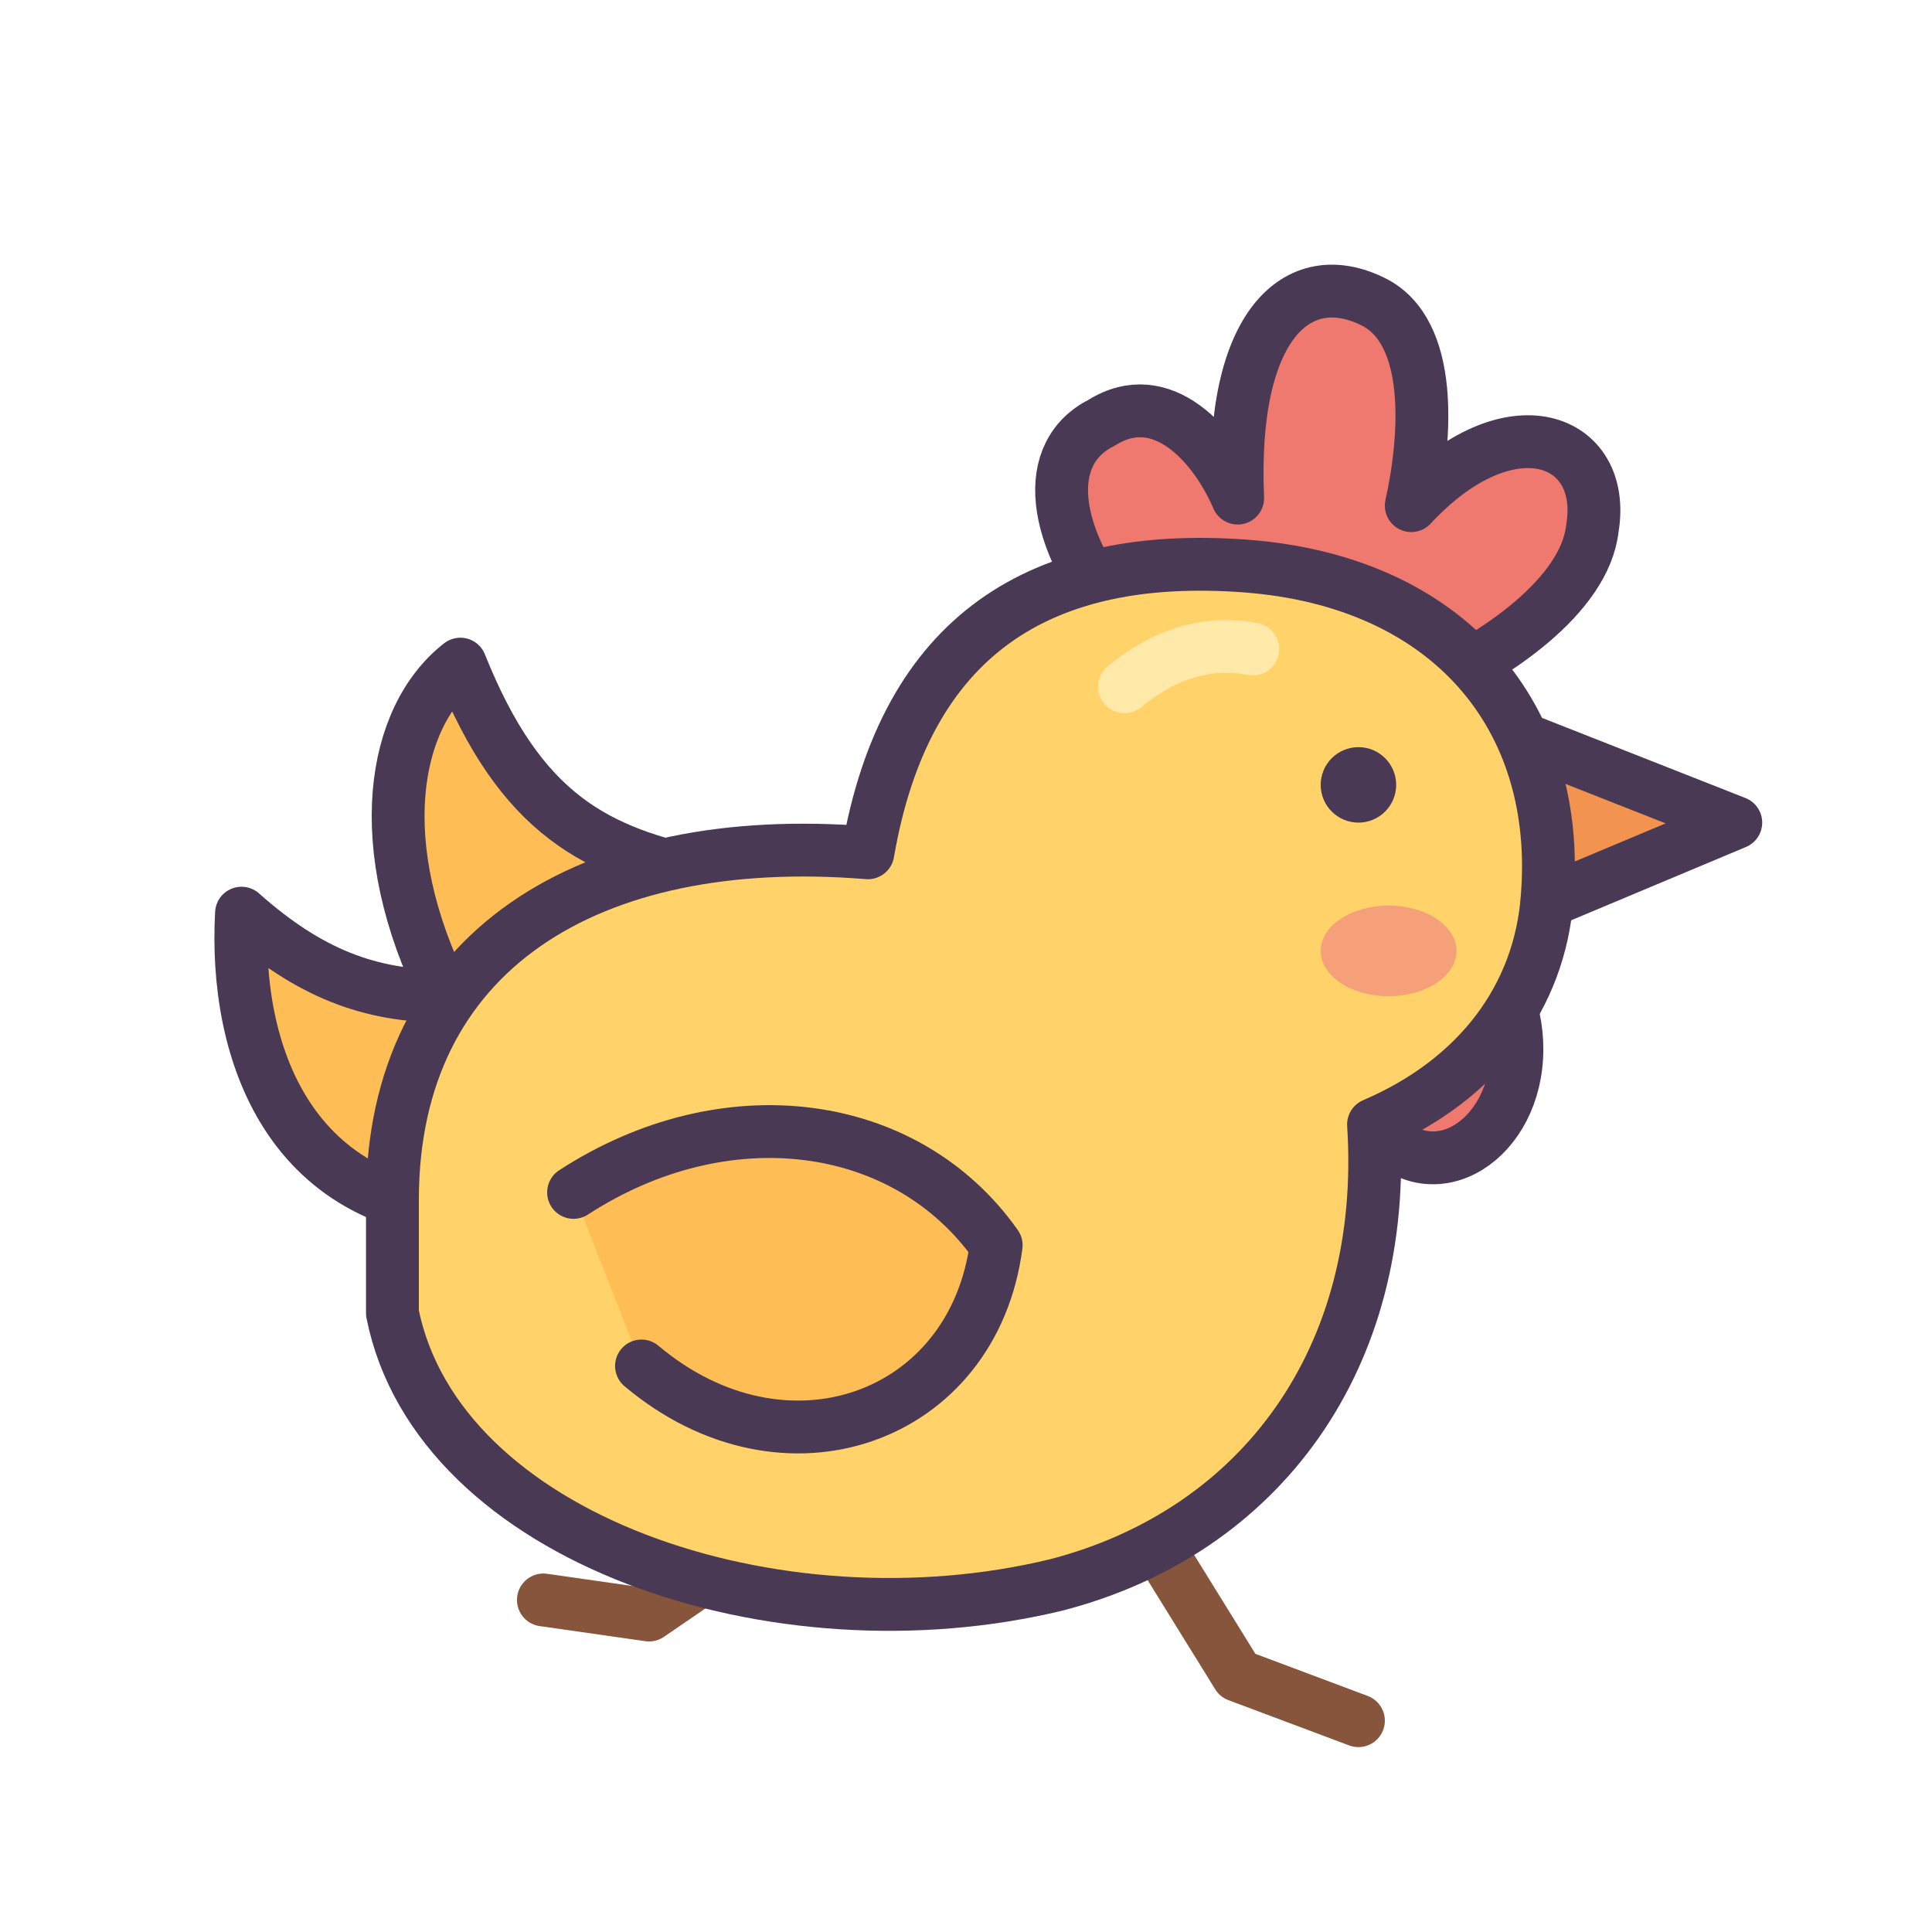
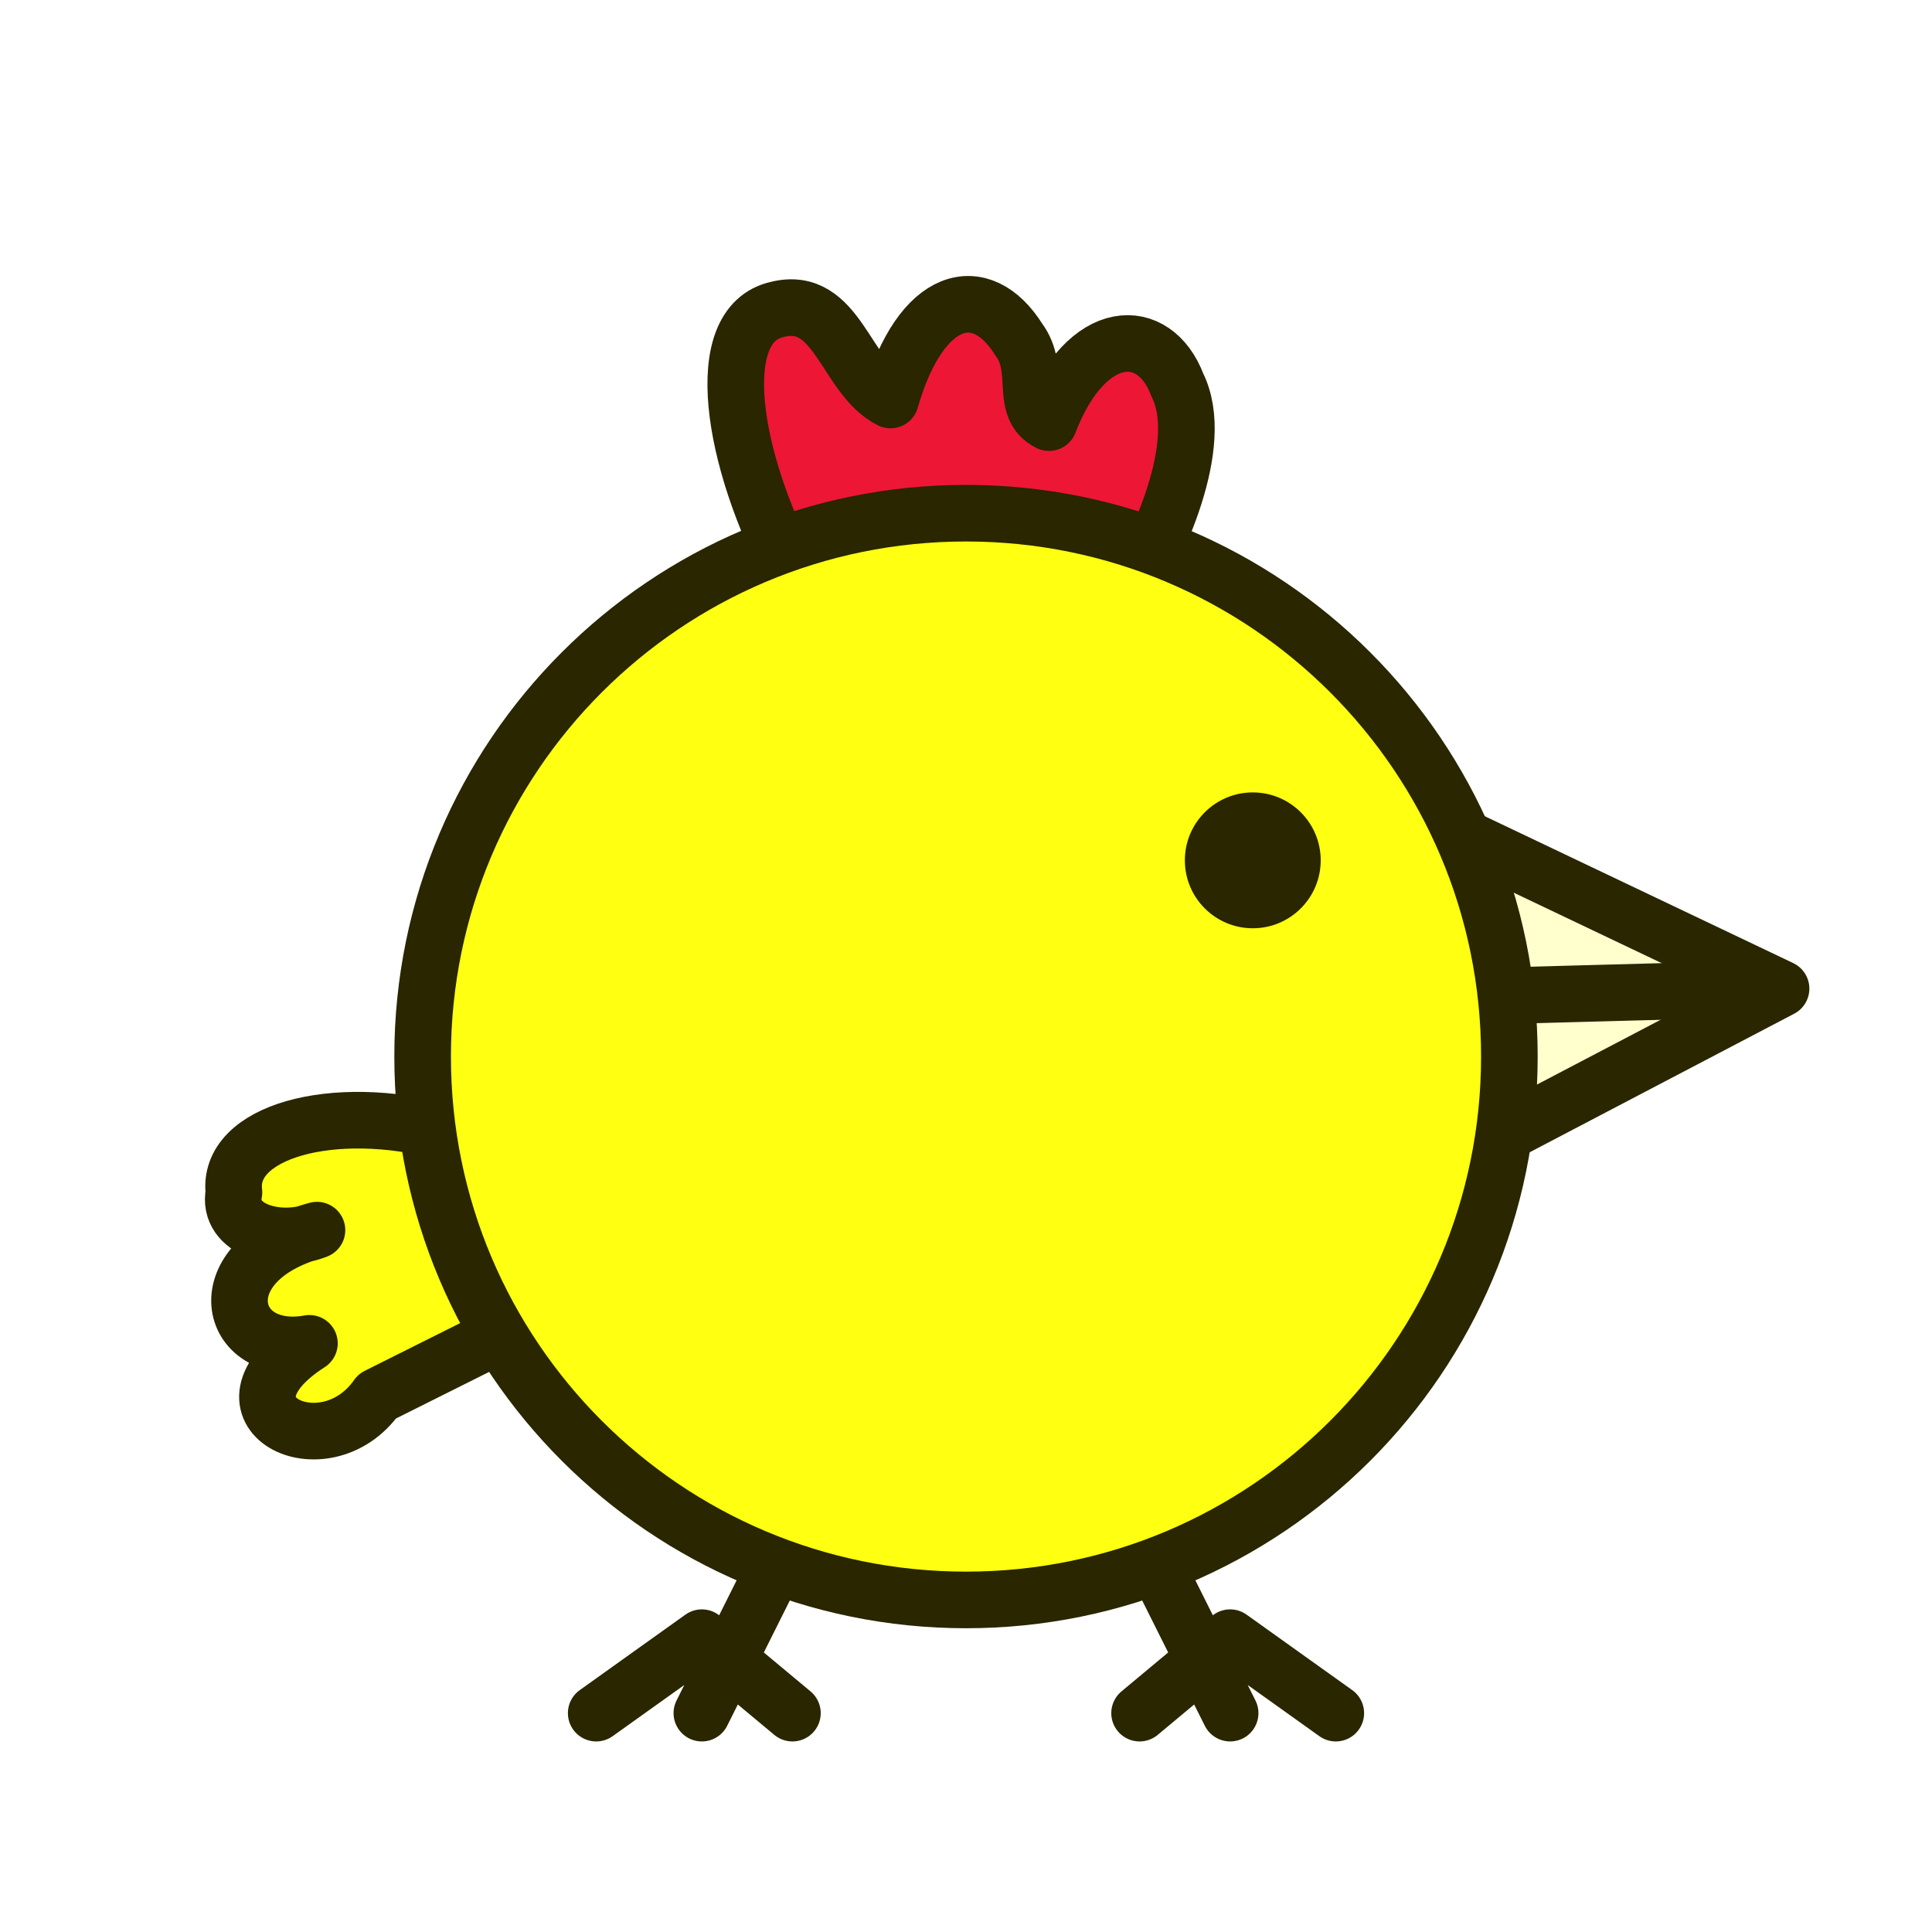
<svg xmlns="http://www.w3.org/2000/svg" width="256" height="256" viewBox="0 0 256 256" fill="none">
-   <g stroke="#493954" stroke-width="7" stroke-linecap="round" stroke-linejoin="round">
-     <path d="M105 201 L86 214 L72 212 M151 201 L164 222 L180 228" stroke="#87553B" />
-     <path d="M65 161 C38 161 31 139 32 121 C41 129 49 132 59 132 C49 112 52 95 61 88 C69 108 79 113 94 116" fill="#FFBE55" />
-     <path d="M149 83 C139 71 138 60 146 56 C154 51 161 59 164 66 C163 43 172 35 182 40 C190 44 189 58 187 67 C200 53 213 58 211 70 C210 79 198 87 189 91" fill="#EF796F" />
-     <path d="M183 124 C192 121 201 128 201 139 C201 151 190 158 183 150 C178 144 179 134 183 124Z" fill="#EF796F" />
-     <path d="M197 96 L230 109 L199 122Z" fill="#F29450" />
-     <path d="M52 159 C52 126 78 110 115 113 C120 84 138 73 165 75 C192 77 207 95 205 119 C204 132 196 143 182 149 C184 180 167 203 140 210 C103 219 58 204 52 174Z" fill="#FFD369" />
-     <path d="M76 158 C96 145 120 148 132 165 C129 188 104 197 85 181" fill="#FFBE55" />
-     <path d="M149 91 C155 86 161 85 166 86" stroke="#FFE9A8" />
-     <ellipse cx="184" cy="126" rx="9" ry="6" fill="#F6A079" stroke="none" />
-     <circle cx="180" cy="104" r="5" fill="#493954" stroke="none" />
+   <g stroke="#292600" stroke-width="7.5" stroke-linecap="round" stroke-linejoin="round">
+     <path d="M102 209 L93 227 M93 217 l-14 10 M93 217 l12 10 M154 209 L163 227 M163 217 l-12 10 M163 217 l14 10" fill="none" />
+     <g>
+       <path d="M59 150 C44 146 30 150 31 158 C30 163 37 165 42 163 C27 167 30 180 41 178 C27 187 43 195 50 185 L66 177Z" fill="#FFFF11" />
+       <path d="M105 76 C97 61 94 43 103 41 C111 39 112 50 118 53 C122 39 130 37 135 45 C138 49 135 54 139 56 C144 43 153 43 156 51 C160 59 153 73 150 78Z" fill="#ED1635" />
+       <path d="M194 111 L236 131 L194 153Z" fill="#FFFFCD" />
+       <path d="M197 132 L234 131" fill="none" />
+       <circle cx="128" cy="140" r="72" fill="#FFFF11" />
+       <circle cx="166" cy="114" r="9" fill="#292600" stroke="none" />
+     </g>
  </g>
</svg>
